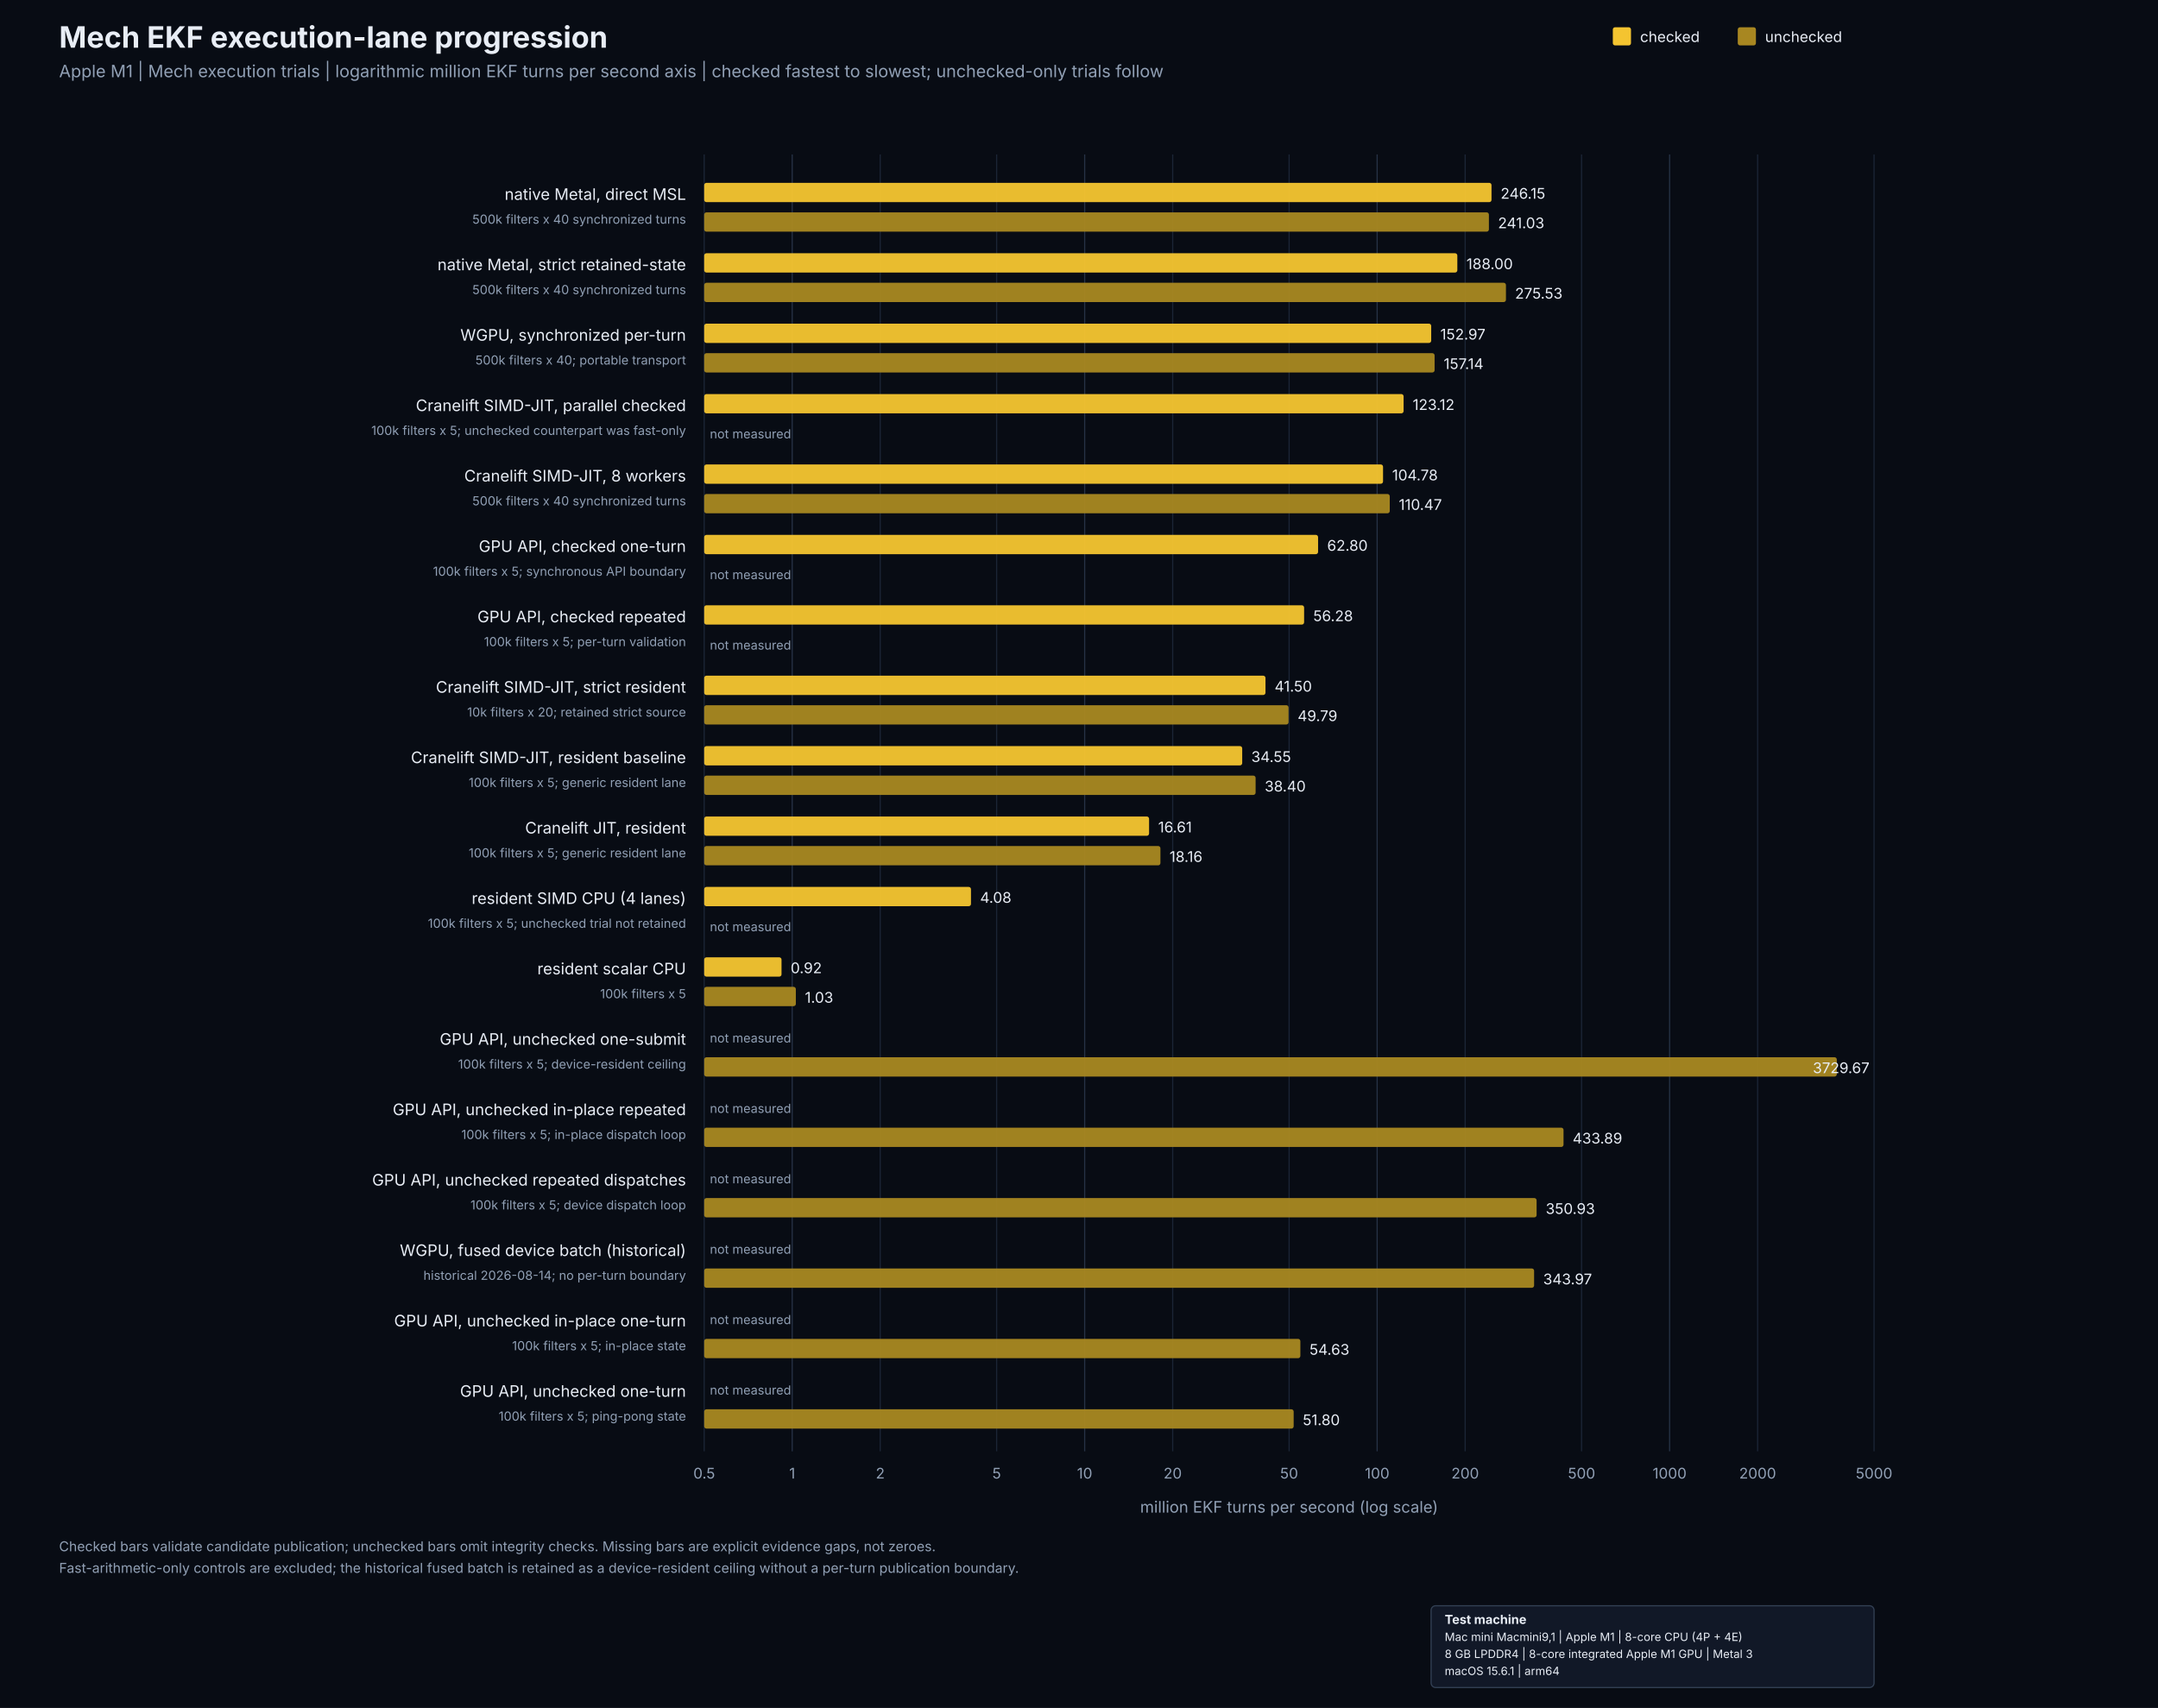
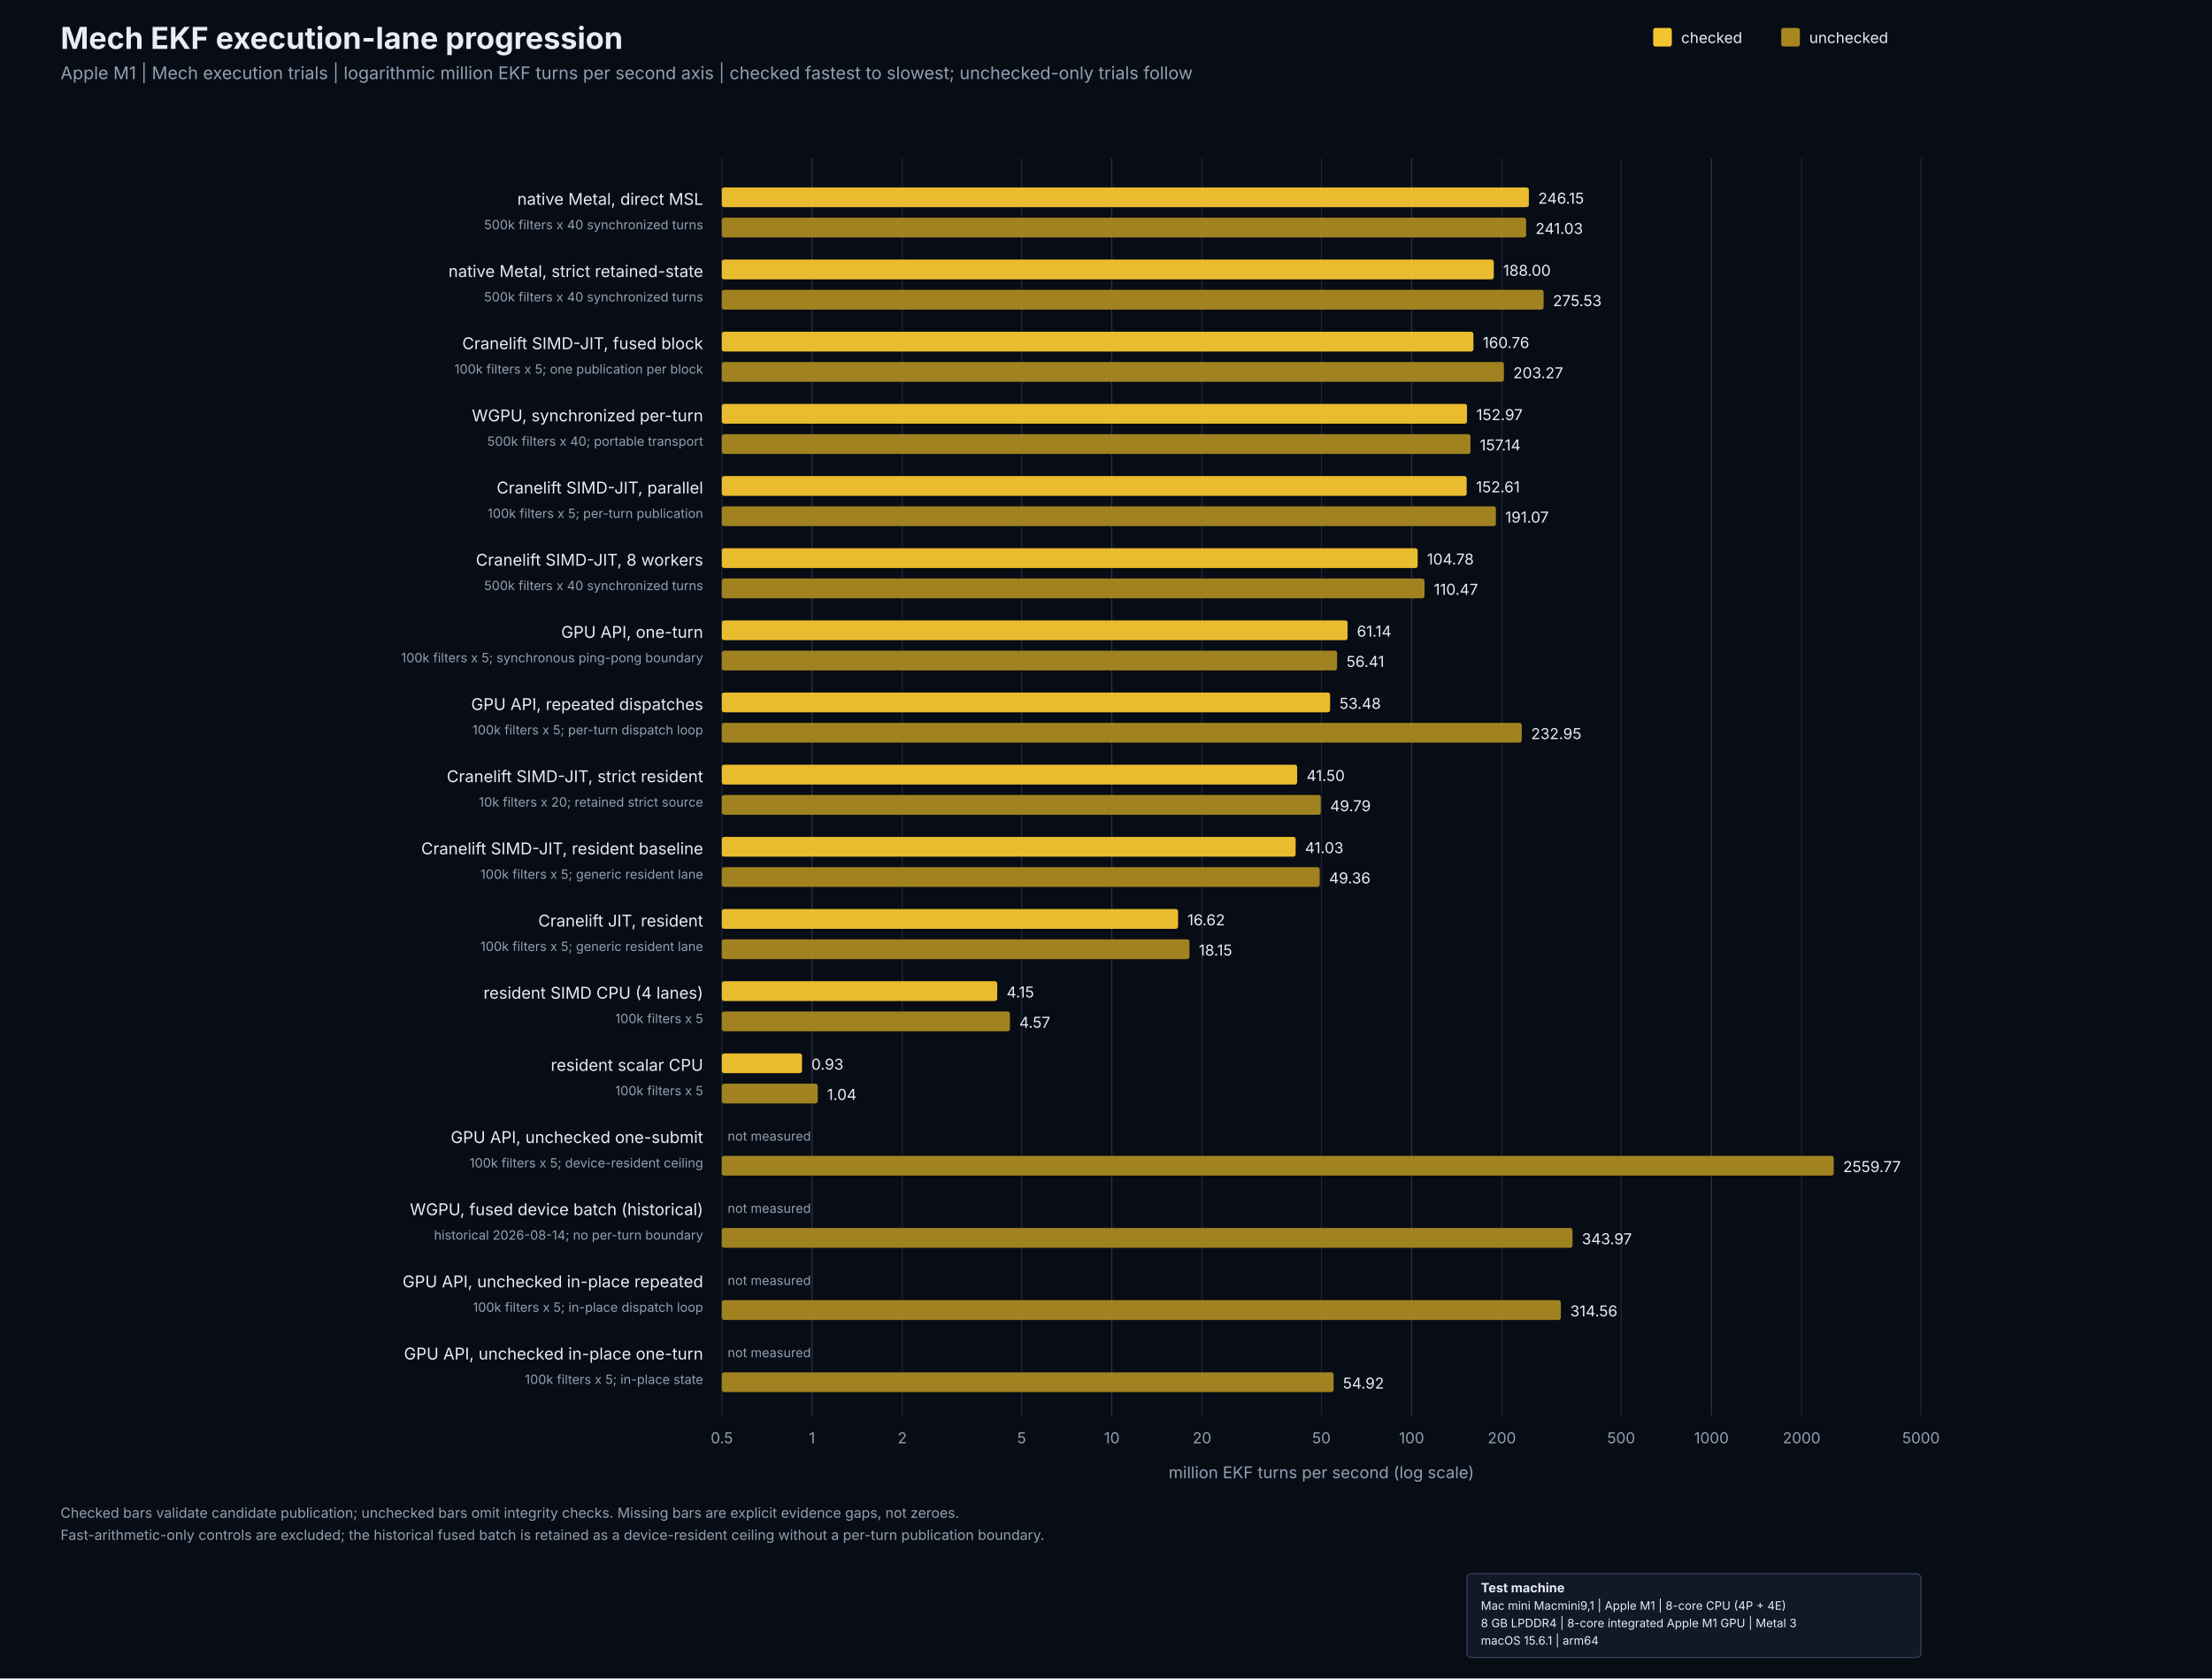
- <svg xmlns="http://www.w3.org/2000/svg" width="1900" height="1504" viewBox="0 0 1900 1504">
+ <svg xmlns="http://www.w3.org/2000/svg" width="1900" height="1442" viewBox="0 0 1900 1442">
  <rect width="100%" height="100%" fill="#080c14" />
  <style>text{font-family:-apple-system,BlinkMacSystemFont,"Segoe UI",sans-serif;fill:#e8edf5}.muted{fill:#91a0b5}.grid{stroke:#263246;stroke-width:1}.minor-grid{stroke:#1b2536;stroke-width:1}.label{font-size:14px}.value{font-size:13px;font-variant-numeric:tabular-nums}.note{fill:#91a0b5;font-size:11px}</style>
  <text x="52" y="42" font-size="26" font-weight="700">Mech EKF execution-lane progression</text>
  <text x="52" y="68" class="muted" font-size="15">Apple M1 | Mech execution trials | logarithmic million EKF turns per second axis | checked fastest to slowest; unchecked-only trials follow</text>
  <rect x="1420" y="24" width="16" height="16" rx="2" fill="#f4c430" />
  <text x="1444" y="37" font-size="13">checked</text>
  <rect x="1530" y="24" width="16" height="16" rx="2" fill="#a88721" />
  <text x="1554" y="37" font-size="13">unchecked</text>
-   <line x1="620.0" y1="136" x2="620.0" y2="1278" class="minor-grid" />
-   <text x="620.0" y="1302" text-anchor="middle" class="muted" font-size="13">0.5</text>
-   <line x1="697.5" y1="136" x2="697.5" y2="1278" class="grid" />
-   <text x="697.5" y="1302" text-anchor="middle" class="muted" font-size="13">1</text>
-   <line x1="775.0" y1="136" x2="775.0" y2="1278" class="minor-grid" />
-   <text x="775.0" y="1302" text-anchor="middle" class="muted" font-size="13">2</text>
-   <line x1="877.5" y1="136" x2="877.5" y2="1278" class="minor-grid" />
-   <text x="877.5" y="1302" text-anchor="middle" class="muted" font-size="13">5</text>
-   <line x1="955.0" y1="136" x2="955.0" y2="1278" class="grid" />
-   <text x="955.0" y="1302" text-anchor="middle" class="muted" font-size="13">10</text>
-   <line x1="1032.5" y1="136" x2="1032.5" y2="1278" class="minor-grid" />
-   <text x="1032.5" y="1302" text-anchor="middle" class="muted" font-size="13">20</text>
-   <line x1="1135.0" y1="136" x2="1135.0" y2="1278" class="minor-grid" />
-   <text x="1135.0" y="1302" text-anchor="middle" class="muted" font-size="13">50</text>
-   <line x1="1212.5" y1="136" x2="1212.5" y2="1278" class="grid" />
-   <text x="1212.5" y="1302" text-anchor="middle" class="muted" font-size="13">100</text>
-   <line x1="1290.0" y1="136" x2="1290.0" y2="1278" class="minor-grid" />
-   <text x="1290.0" y="1302" text-anchor="middle" class="muted" font-size="13">200</text>
-   <line x1="1392.5" y1="136" x2="1392.5" y2="1278" class="minor-grid" />
-   <text x="1392.5" y="1302" text-anchor="middle" class="muted" font-size="13">500</text>
-   <line x1="1470.0" y1="136" x2="1470.0" y2="1278" class="grid" />
-   <text x="1470.0" y="1302" text-anchor="middle" class="muted" font-size="13">1000</text>
-   <line x1="1547.5" y1="136" x2="1547.5" y2="1278" class="minor-grid" />
-   <text x="1547.5" y="1302" text-anchor="middle" class="muted" font-size="13">2000</text>
-   <line x1="1650.0" y1="136" x2="1650.0" y2="1278" class="minor-grid" />
-   <text x="1650.0" y="1302" text-anchor="middle" class="muted" font-size="13">5000</text>
+   <line x1="620.0" y1="136" x2="620.0" y2="1216" class="minor-grid" />
+   <text x="620.0" y="1240" text-anchor="middle" class="muted" font-size="13">0.5</text>
+   <line x1="697.5" y1="136" x2="697.5" y2="1216" class="grid" />
+   <text x="697.5" y="1240" text-anchor="middle" class="muted" font-size="13">1</text>
+   <line x1="775.0" y1="136" x2="775.0" y2="1216" class="minor-grid" />
+   <text x="775.0" y="1240" text-anchor="middle" class="muted" font-size="13">2</text>
+   <line x1="877.5" y1="136" x2="877.5" y2="1216" class="minor-grid" />
+   <text x="877.5" y="1240" text-anchor="middle" class="muted" font-size="13">5</text>
+   <line x1="955.0" y1="136" x2="955.0" y2="1216" class="grid" />
+   <text x="955.0" y="1240" text-anchor="middle" class="muted" font-size="13">10</text>
+   <line x1="1032.5" y1="136" x2="1032.5" y2="1216" class="minor-grid" />
+   <text x="1032.5" y="1240" text-anchor="middle" class="muted" font-size="13">20</text>
+   <line x1="1135.0" y1="136" x2="1135.0" y2="1216" class="minor-grid" />
+   <text x="1135.0" y="1240" text-anchor="middle" class="muted" font-size="13">50</text>
+   <line x1="1212.5" y1="136" x2="1212.5" y2="1216" class="grid" />
+   <text x="1212.5" y="1240" text-anchor="middle" class="muted" font-size="13">100</text>
+   <line x1="1290.0" y1="136" x2="1290.0" y2="1216" class="minor-grid" />
+   <text x="1290.0" y="1240" text-anchor="middle" class="muted" font-size="13">200</text>
+   <line x1="1392.5" y1="136" x2="1392.5" y2="1216" class="minor-grid" />
+   <text x="1392.5" y="1240" text-anchor="middle" class="muted" font-size="13">500</text>
+   <line x1="1470.0" y1="136" x2="1470.0" y2="1216" class="grid" />
+   <text x="1470.0" y="1240" text-anchor="middle" class="muted" font-size="13">1000</text>
+   <line x1="1547.5" y1="136" x2="1547.5" y2="1216" class="minor-grid" />
+   <text x="1547.5" y="1240" text-anchor="middle" class="muted" font-size="13">2000</text>
+   <line x1="1650.0" y1="136" x2="1650.0" y2="1216" class="minor-grid" />
+   <text x="1650.0" y="1240" text-anchor="middle" class="muted" font-size="13">5000</text>
  <text x="604" y="176" text-anchor="end" class="label">native Metal, direct MSL</text>
  <text x="604" y="197" text-anchor="end" class="note">500k filters x 40 synchronized turns</text>
  <rect x="620" y="161" width="693.2" height="17" rx="2" fill="#f4c430" opacity="0.95" />
  <text x="1321.2" y="175" class="value">246.15</text>
  <rect x="620" y="187" width="690.9" height="17" rx="2" fill="#a88721" opacity="0.95" />
  <text x="1318.9" y="201" class="value">241.03</text>
  <text x="604" y="238" text-anchor="end" class="label">native Metal, strict retained-state</text>
  <text x="604" y="259" text-anchor="end" class="note">500k filters x 40 synchronized turns</text>
  <rect x="620" y="223" width="663.1" height="17" rx="2" fill="#f4c430" opacity="0.95" />
  <text x="1291.1" y="237" class="value">188.00</text>
  <rect x="620" y="249" width="705.9" height="17" rx="2" fill="#a88721" opacity="0.95" />
  <text x="1333.9" y="263" class="value">275.53</text>
-   <text x="604" y="300" text-anchor="end" class="label">WGPU, synchronized per-turn</text>
-   <text x="604" y="321" text-anchor="end" class="note">500k filters x 40; portable transport</text>
-   <rect x="620" y="285" width="640.1" height="17" rx="2" fill="#f4c430" opacity="0.95" />
-   <text x="1268.1" y="299" class="value">152.97</text>
-   <rect x="620" y="311" width="643.1" height="17" rx="2" fill="#a88721" opacity="0.95" />
-   <text x="1271.1" y="325" class="value">157.14</text>
-   <text x="604" y="362" text-anchor="end" class="label">Cranelift SIMD-JIT, parallel checked</text>
-   <text x="604" y="383" text-anchor="end" class="note">100k filters x 5; unchecked counterpart was fast-only</text>
-   <rect x="620" y="347" width="615.8" height="17" rx="2" fill="#f4c430" opacity="0.95" />
-   <text x="1243.8" y="361" class="value">123.12</text>
-   <text x="625" y="386" class="note">not measured</text>
-   <text x="604" y="424" text-anchor="end" class="label">Cranelift SIMD-JIT, 8 workers</text>
-   <text x="604" y="445" text-anchor="end" class="note">500k filters x 40 synchronized turns</text>
-   <rect x="620" y="409" width="597.7" height="17" rx="2" fill="#f4c430" opacity="0.95" />
-   <text x="1225.7" y="423" class="value">104.78</text>
-   <rect x="620" y="435" width="603.6" height="17" rx="2" fill="#a88721" opacity="0.95" />
-   <text x="1231.6" y="449" class="value">110.47</text>
-   <text x="604" y="486" text-anchor="end" class="label">GPU API, checked one-turn</text>
-   <text x="604" y="507" text-anchor="end" class="note">100k filters x 5; synchronous API boundary</text>
-   <rect x="620" y="471" width="540.5" height="17" rx="2" fill="#f4c430" opacity="0.95" />
-   <text x="1168.5" y="485" class="value">62.80</text>
-   <text x="625" y="510" class="note">not measured</text>
-   <text x="604" y="548" text-anchor="end" class="label">GPU API, checked repeated</text>
-   <text x="604" y="569" text-anchor="end" class="note">100k filters x 5; per-turn validation</text>
-   <rect x="620" y="533" width="528.2" height="17" rx="2" fill="#f4c430" opacity="0.95" />
-   <text x="1156.2" y="547" class="value">56.28</text>
-   <text x="625" y="572" class="note">not measured</text>
-   <text x="604" y="610" text-anchor="end" class="label">Cranelift SIMD-JIT, strict resident</text>
-   <text x="604" y="631" text-anchor="end" class="note">10k filters x 20; retained strict source</text>
-   <rect x="620" y="595" width="494.2" height="17" rx="2" fill="#f4c430" opacity="0.95" />
-   <text x="1122.2" y="609" class="value">41.50</text>
-   <rect x="620" y="621" width="514.5" height="17" rx="2" fill="#a88721" opacity="0.95" />
-   <text x="1142.5" y="635" class="value">49.79</text>
-   <text x="604" y="672" text-anchor="end" class="label">Cranelift SIMD-JIT, resident baseline</text>
-   <text x="604" y="693" text-anchor="end" class="note">100k filters x 5; generic resident lane</text>
-   <rect x="620" y="657" width="473.7" height="17" rx="2" fill="#f4c430" opacity="0.95" />
-   <text x="1101.7" y="671" class="value">34.55</text>
-   <rect x="620" y="683" width="485.5" height="17" rx="2" fill="#a88721" opacity="0.95" />
-   <text x="1113.5" y="697" class="value">38.40</text>
-   <text x="604" y="734" text-anchor="end" class="label">Cranelift JIT, resident</text>
+   <text x="604" y="300" text-anchor="end" class="label">Cranelift SIMD-JIT, fused block</text>
+   <text x="604" y="321" text-anchor="end" class="note">100k filters x 5; one publication per block</text>
+   <rect x="620" y="285" width="645.6" height="17" rx="2" fill="#f4c430" opacity="0.95" />
+   <text x="1273.6" y="299" class="value">160.76</text>
+   <rect x="620" y="311" width="671.8" height="17" rx="2" fill="#a88721" opacity="0.95" />
+   <text x="1299.8" y="325" class="value">203.27</text>
+   <text x="604" y="362" text-anchor="end" class="label">WGPU, synchronized per-turn</text>
+   <text x="604" y="383" text-anchor="end" class="note">500k filters x 40; portable transport</text>
+   <rect x="620" y="347" width="640.1" height="17" rx="2" fill="#f4c430" opacity="0.95" />
+   <text x="1268.1" y="361" class="value">152.97</text>
+   <rect x="620" y="373" width="643.1" height="17" rx="2" fill="#a88721" opacity="0.95" />
+   <text x="1271.1" y="387" class="value">157.14</text>
+   <text x="604" y="424" text-anchor="end" class="label">Cranelift SIMD-JIT, parallel</text>
+   <text x="604" y="445" text-anchor="end" class="note">100k filters x 5; per-turn publication</text>
+   <rect x="620" y="409" width="639.8" height="17" rx="2" fill="#f4c430" opacity="0.95" />
+   <text x="1267.8" y="423" class="value">152.61</text>
+   <rect x="620" y="435" width="664.9" height="17" rx="2" fill="#a88721" opacity="0.95" />
+   <text x="1292.9" y="449" class="value">191.07</text>
+   <text x="604" y="486" text-anchor="end" class="label">Cranelift SIMD-JIT, 8 workers</text>
+   <text x="604" y="507" text-anchor="end" class="note">500k filters x 40 synchronized turns</text>
+   <rect x="620" y="471" width="597.7" height="17" rx="2" fill="#f4c430" opacity="0.95" />
+   <text x="1225.7" y="485" class="value">104.78</text>
+   <rect x="620" y="497" width="603.6" height="17" rx="2" fill="#a88721" opacity="0.95" />
+   <text x="1231.6" y="511" class="value">110.47</text>
+   <text x="604" y="548" text-anchor="end" class="label">GPU API, one-turn</text>
+   <text x="604" y="569" text-anchor="end" class="note">100k filters x 5; synchronous ping-pong boundary</text>
+   <rect x="620" y="533" width="537.5" height="17" rx="2" fill="#f4c430" opacity="0.95" />
+   <text x="1165.5" y="547" class="value">61.14</text>
+   <rect x="620" y="559" width="528.5" height="17" rx="2" fill="#a88721" opacity="0.95" />
+   <text x="1156.5" y="573" class="value">56.41</text>
+   <text x="604" y="610" text-anchor="end" class="label">GPU API, repeated dispatches</text>
+   <text x="604" y="631" text-anchor="end" class="note">100k filters x 5; per-turn dispatch loop</text>
+   <rect x="620" y="595" width="522.5" height="17" rx="2" fill="#f4c430" opacity="0.95" />
+   <text x="1150.5" y="609" class="value">53.48</text>
+   <rect x="620" y="621" width="687.1" height="17" rx="2" fill="#a88721" opacity="0.95" />
+   <text x="1315.1" y="635" class="value">232.95</text>
+   <text x="604" y="672" text-anchor="end" class="label">Cranelift SIMD-JIT, strict resident</text>
+   <text x="604" y="693" text-anchor="end" class="note">10k filters x 20; retained strict source</text>
+   <rect x="620" y="657" width="494.2" height="17" rx="2" fill="#f4c430" opacity="0.95" />
+   <text x="1122.2" y="671" class="value">41.50</text>
+   <rect x="620" y="683" width="514.5" height="17" rx="2" fill="#a88721" opacity="0.95" />
+   <text x="1142.5" y="697" class="value">49.79</text>
+   <text x="604" y="734" text-anchor="end" class="label">Cranelift SIMD-JIT, resident baseline</text>
  <text x="604" y="755" text-anchor="end" class="note">100k filters x 5; generic resident lane</text>
-   <rect x="620" y="719" width="391.7" height="17" rx="2" fill="#f4c430" opacity="0.95" />
-   <text x="1019.7" y="733" class="value">16.61</text>
-   <rect x="620" y="745" width="401.7" height="17" rx="2" fill="#a88721" opacity="0.95" />
-   <text x="1029.7" y="759" class="value">18.16</text>
-   <text x="604" y="796" text-anchor="end" class="label">resident SIMD CPU (4 lanes)</text>
-   <text x="604" y="817" text-anchor="end" class="note">100k filters x 5; unchecked trial not retained</text>
-   <rect x="620" y="781" width="234.9" height="17" rx="2" fill="#f4c430" opacity="0.95" />
-   <text x="862.9" y="795" class="value">4.08</text>
-   <text x="625" y="820" class="note">not measured</text>
-   <text x="604" y="858" text-anchor="end" class="label">resident scalar CPU</text>
+   <rect x="620" y="719" width="492.9" height="17" rx="2" fill="#f4c430" opacity="0.95" />
+   <text x="1120.9" y="733" class="value">41.03</text>
+   <rect x="620" y="745" width="513.6" height="17" rx="2" fill="#a88721" opacity="0.95" />
+   <text x="1141.6" y="759" class="value">49.36</text>
+   <text x="604" y="796" text-anchor="end" class="label">Cranelift JIT, resident</text>
+   <text x="604" y="817" text-anchor="end" class="note">100k filters x 5; generic resident lane</text>
+   <rect x="620" y="781" width="391.9" height="17" rx="2" fill="#f4c430" opacity="0.95" />
+   <text x="1019.9" y="795" class="value">16.62</text>
+   <rect x="620" y="807" width="401.7" height="17" rx="2" fill="#a88721" opacity="0.95" />
+   <text x="1029.7" y="821" class="value">18.15</text>
+   <text x="604" y="858" text-anchor="end" class="label">resident SIMD CPU (4 lanes)</text>
  <text x="604" y="879" text-anchor="end" class="note">100k filters x 5</text>
-   <rect x="620" y="843" width="68.1" height="17" rx="2" fill="#f4c430" opacity="0.95" />
-   <text x="696.1" y="857" class="value">0.92</text>
-   <rect x="620" y="869" width="80.7" height="17" rx="2" fill="#a88721" opacity="0.95" />
-   <text x="708.7" y="883" class="value">1.03</text>
-   <text x="604" y="920" text-anchor="end" class="label">GPU API, unchecked one-submit</text>
-   <text x="604" y="941" text-anchor="end" class="note">100k filters x 5; device-resident ceiling</text>
-   <text x="625" y="918" class="note">not measured</text>
-   <rect x="620" y="931" width="997.2" height="17" rx="2" fill="#a88721" opacity="0.95" />
-   <text x="1646.0" y="945" text-anchor="end" class="value">3729.67</text>
-   <text x="604" y="982" text-anchor="end" class="label">GPU API, unchecked in-place repeated</text>
-   <text x="604" y="1003" text-anchor="end" class="note">100k filters x 5; in-place dispatch loop</text>
+   <rect x="620" y="843" width="236.6" height="17" rx="2" fill="#f4c430" opacity="0.95" />
+   <text x="864.6" y="857" class="value">4.15</text>
+   <rect x="620" y="869" width="247.5" height="17" rx="2" fill="#a88721" opacity="0.95" />
+   <text x="875.5" y="883" class="value">4.57</text>
+   <text x="604" y="920" text-anchor="end" class="label">resident scalar CPU</text>
+   <text x="604" y="941" text-anchor="end" class="note">100k filters x 5</text>
+   <rect x="620" y="905" width="68.9" height="17" rx="2" fill="#f4c430" opacity="0.95" />
+   <text x="696.9" y="919" class="value">0.93</text>
+   <rect x="620" y="931" width="82.4" height="17" rx="2" fill="#a88721" opacity="0.95" />
+   <text x="710.4" y="945" class="value">1.04</text>
+   <text x="604" y="982" text-anchor="end" class="label">GPU API, unchecked one-submit</text>
+   <text x="604" y="1003" text-anchor="end" class="note">100k filters x 5; device-resident ceiling</text>
  <text x="625" y="980" class="note">not measured</text>
-   <rect x="620" y="993" width="756.6" height="17" rx="2" fill="#a88721" opacity="0.95" />
-   <text x="1384.6" y="1007" class="value">433.89</text>
-   <text x="604" y="1044" text-anchor="end" class="label">GPU API, unchecked repeated dispatches</text>
-   <text x="604" y="1065" text-anchor="end" class="note">100k filters x 5; device dispatch loop</text>
+   <rect x="620" y="993" width="955.1" height="17" rx="2" fill="#a88721" opacity="0.95" />
+   <text x="1583.1" y="1007" class="value">2559.77</text>
+   <text x="604" y="1044" text-anchor="end" class="label">WGPU, fused device batch (historical)</text>
+   <text x="604" y="1065" text-anchor="end" class="note">historical 2026-08-14; no per-turn boundary</text>
  <text x="625" y="1042" class="note">not measured</text>
-   <rect x="620" y="1055" width="732.9" height="17" rx="2" fill="#a88721" opacity="0.95" />
-   <text x="1360.9" y="1069" class="value">350.93</text>
-   <text x="604" y="1106" text-anchor="end" class="label">WGPU, fused device batch (historical)</text>
-   <text x="604" y="1127" text-anchor="end" class="note">historical 2026-08-14; no per-turn boundary</text>
+   <rect x="620" y="1055" width="730.7" height="17" rx="2" fill="#a88721" opacity="0.95" />
+   <text x="1358.7" y="1069" class="value">343.97</text>
+   <text x="604" y="1106" text-anchor="end" class="label">GPU API, unchecked in-place repeated</text>
+   <text x="604" y="1127" text-anchor="end" class="note">100k filters x 5; in-place dispatch loop</text>
  <text x="625" y="1104" class="note">not measured</text>
-   <rect x="620" y="1117" width="730.7" height="17" rx="2" fill="#a88721" opacity="0.95" />
-   <text x="1358.7" y="1131" class="value">343.97</text>
+   <rect x="620" y="1117" width="720.7" height="17" rx="2" fill="#a88721" opacity="0.95" />
+   <text x="1348.7" y="1131" class="value">314.56</text>
  <text x="604" y="1168" text-anchor="end" class="label">GPU API, unchecked in-place one-turn</text>
  <text x="604" y="1189" text-anchor="end" class="note">100k filters x 5; in-place state</text>
  <text x="625" y="1166" class="note">not measured</text>
-   <rect x="620" y="1179" width="524.9" height="17" rx="2" fill="#a88721" opacity="0.95" />
-   <text x="1152.9" y="1193" class="value">54.63</text>
-   <text x="604" y="1230" text-anchor="end" class="label">GPU API, unchecked one-turn</text>
-   <text x="604" y="1251" text-anchor="end" class="note">100k filters x 5; ping-pong state</text>
-   <text x="625" y="1228" class="note">not measured</text>
-   <rect x="620" y="1241" width="519.0" height="17" rx="2" fill="#a88721" opacity="0.95" />
-   <text x="1147.0" y="1255" class="value">51.80</text>
-   <text x="1135.0" y="1332" text-anchor="middle" class="muted" font-size="14">million EKF turns per second (log scale)</text>
-   <text x="52" y="1366" class="muted" font-size="12">Checked bars validate candidate publication; unchecked bars omit integrity checks. Missing bars are explicit evidence gaps, not zeroes.</text>
-   <text x="52" y="1385" class="muted" font-size="12">Fast-arithmetic-only controls are excluded; the historical fused batch is retained as a device-resident ceiling without a per-turn publication boundary.</text>
+   <rect x="620" y="1179" width="525.5" height="17" rx="2" fill="#a88721" opacity="0.95" />
+   <text x="1153.5" y="1193" class="value">54.92</text>
+   <text x="1135.0" y="1270" text-anchor="middle" class="muted" font-size="14">million EKF turns per second (log scale)</text>
+   <text x="52" y="1304" class="muted" font-size="12">Checked bars validate candidate publication; unchecked bars omit integrity checks. Missing bars are explicit evidence gaps, not zeroes.</text>
+   <text x="52" y="1323" class="muted" font-size="12">Fast-arithmetic-only controls are excluded; the historical fused batch is retained as a device-resident ceiling without a per-turn publication boundary.</text>
  <g aria-label="Test machine">
-     <rect x="1260" y="1414" width="390" height="72" rx="4" fill="#111827" stroke="#334155" />
-     <text x="1272" y="1430" fill="#e8edf5" font-size="11" font-weight="700">Test machine</text>
-     <text x="1272" y="1445" fill="#91a0b5" font-size="10">Mac mini Macmini9,1 | Apple M1 | 8-core CPU (4P + 4E)</text>
-     <text x="1272" y="1460" fill="#91a0b5" font-size="10">8 GB LPDDR4 | 8-core integrated Apple M1 GPU | Metal 3</text>
-     <text x="1272" y="1475" fill="#91a0b5" font-size="10">macOS 15.6.1 | arm64</text>
+     <rect x="1260" y="1352" width="390" height="72" rx="4" fill="#111827" stroke="#334155" />
+     <text x="1272" y="1368" fill="#e8edf5" font-size="11" font-weight="700">Test machine</text>
+     <text x="1272" y="1383" fill="#91a0b5" font-size="10">Mac mini Macmini9,1 | Apple M1 | 8-core CPU (4P + 4E)</text>
+     <text x="1272" y="1398" fill="#91a0b5" font-size="10">8 GB LPDDR4 | 8-core integrated Apple M1 GPU | Metal 3</text>
+     <text x="1272" y="1413" fill="#91a0b5" font-size="10">macOS 15.6.1 | arm64</text>
  </g>
</svg>
